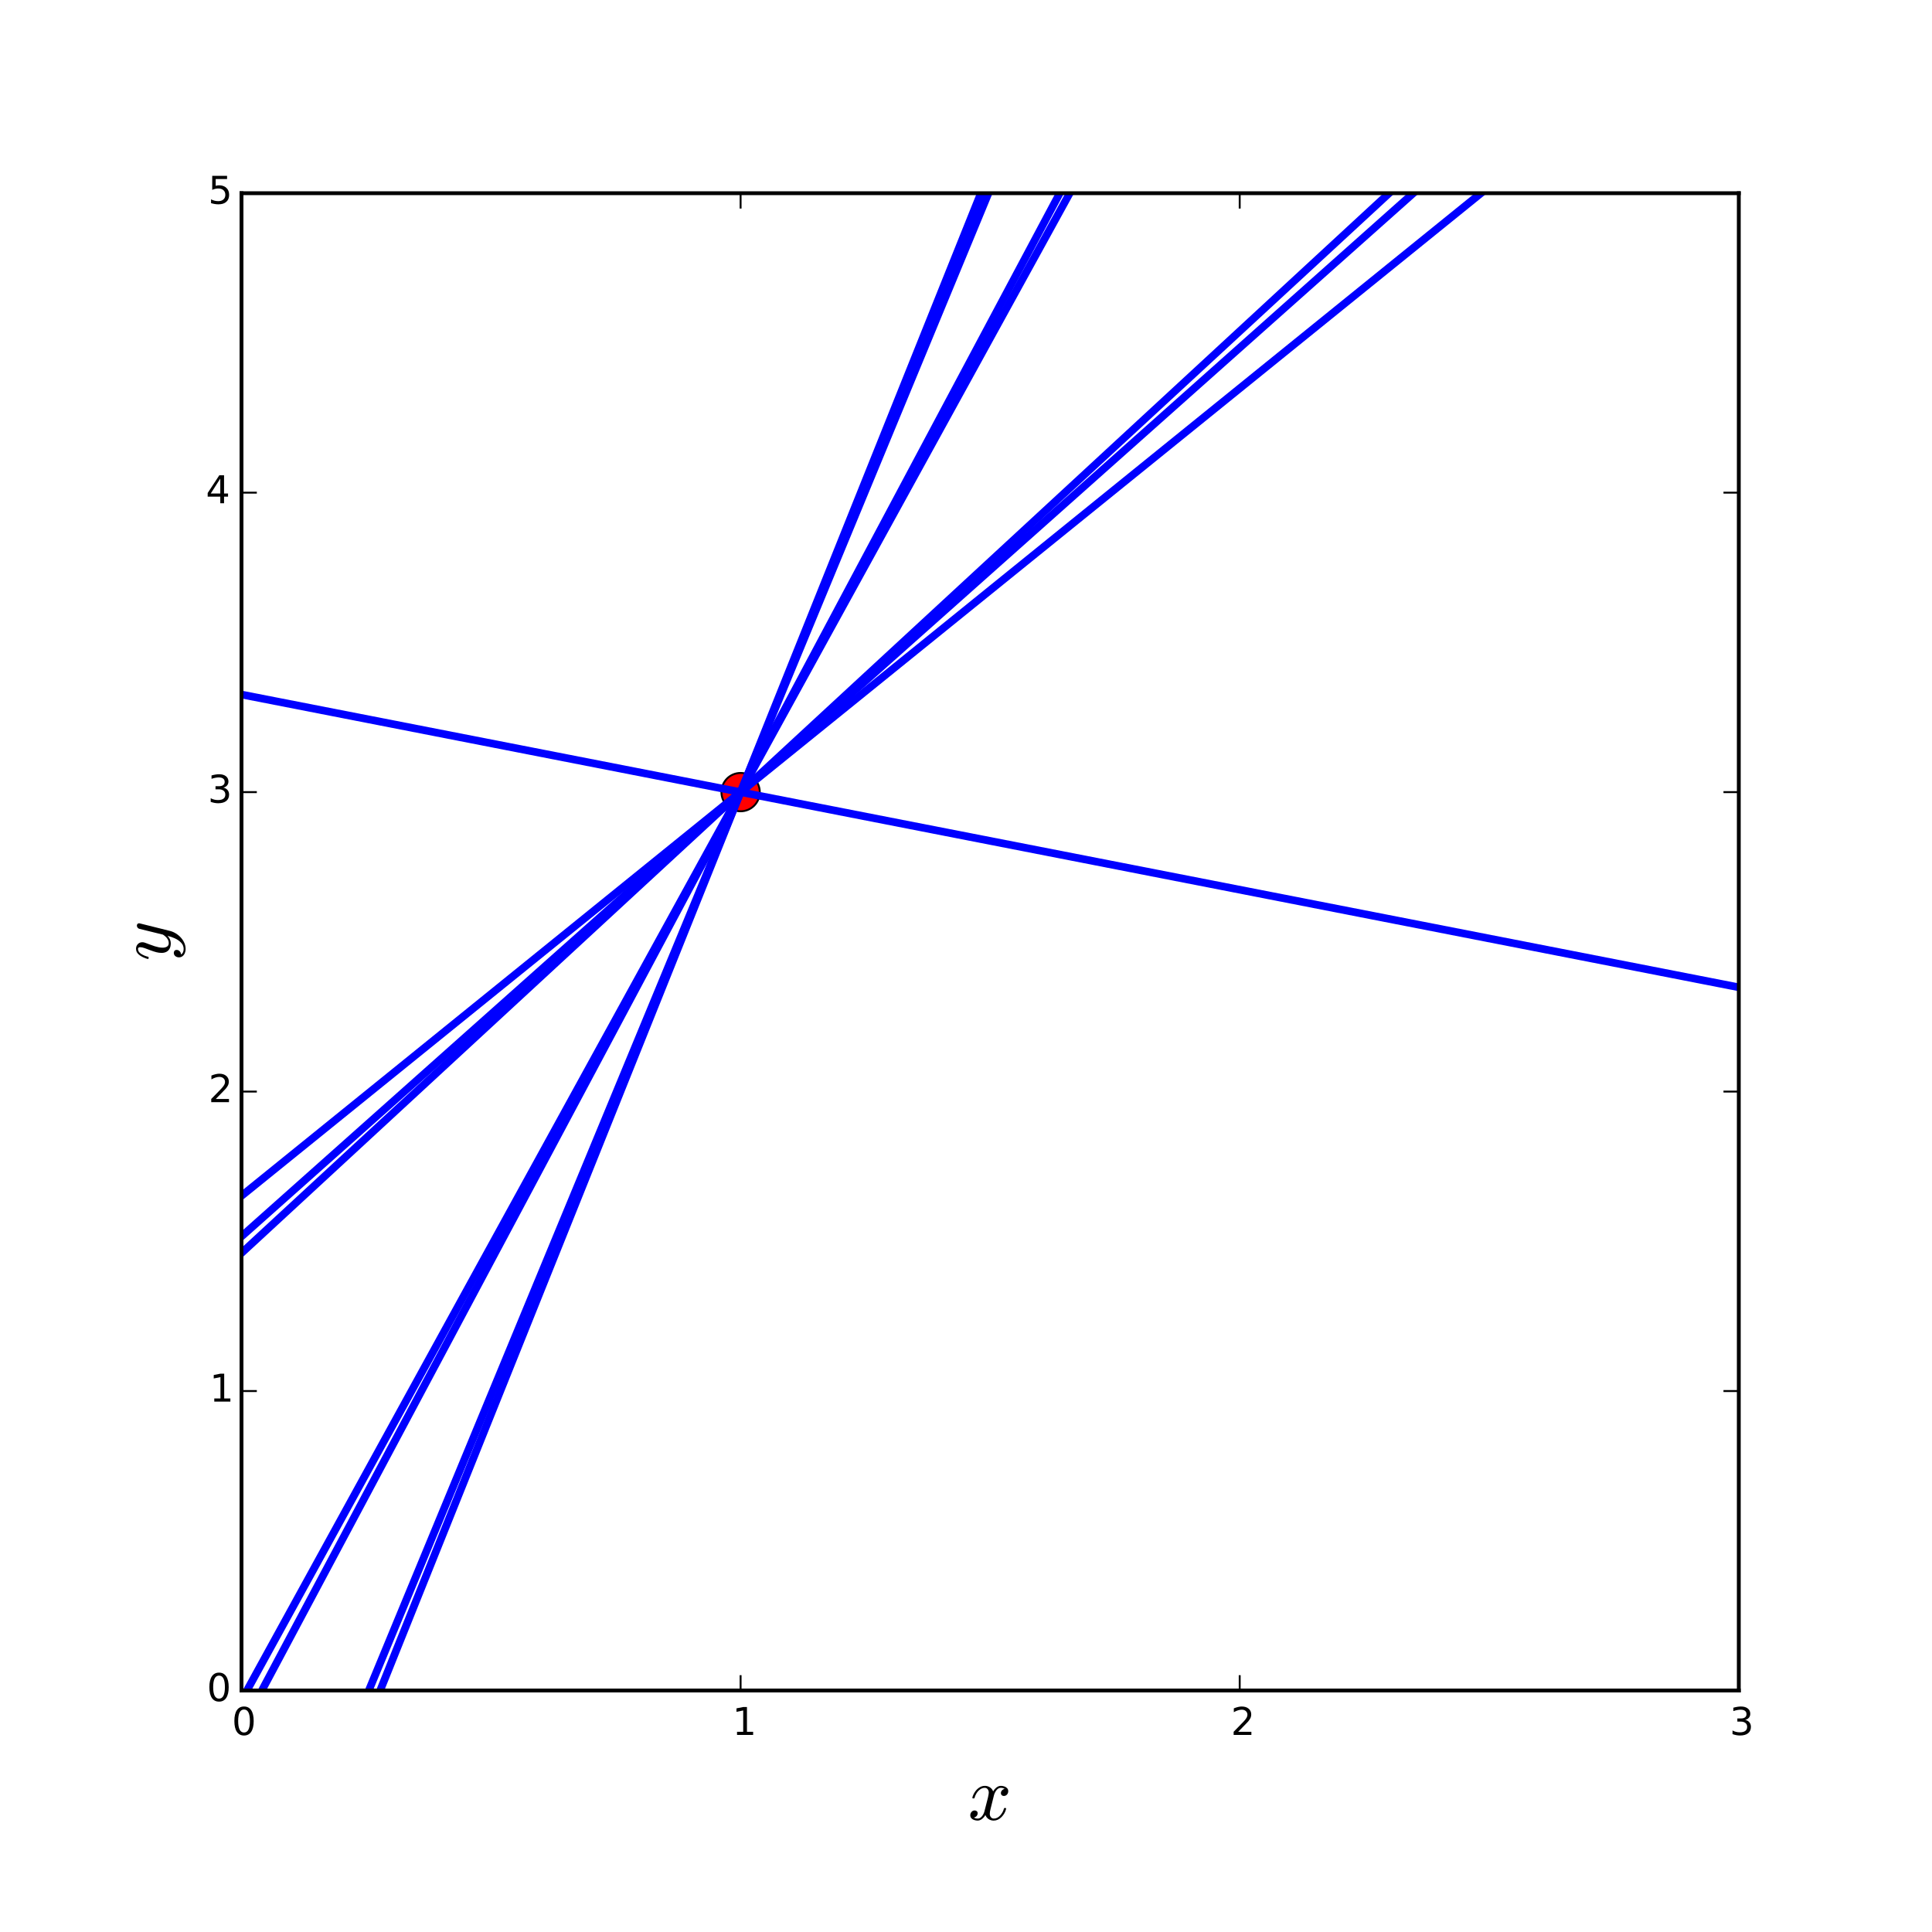
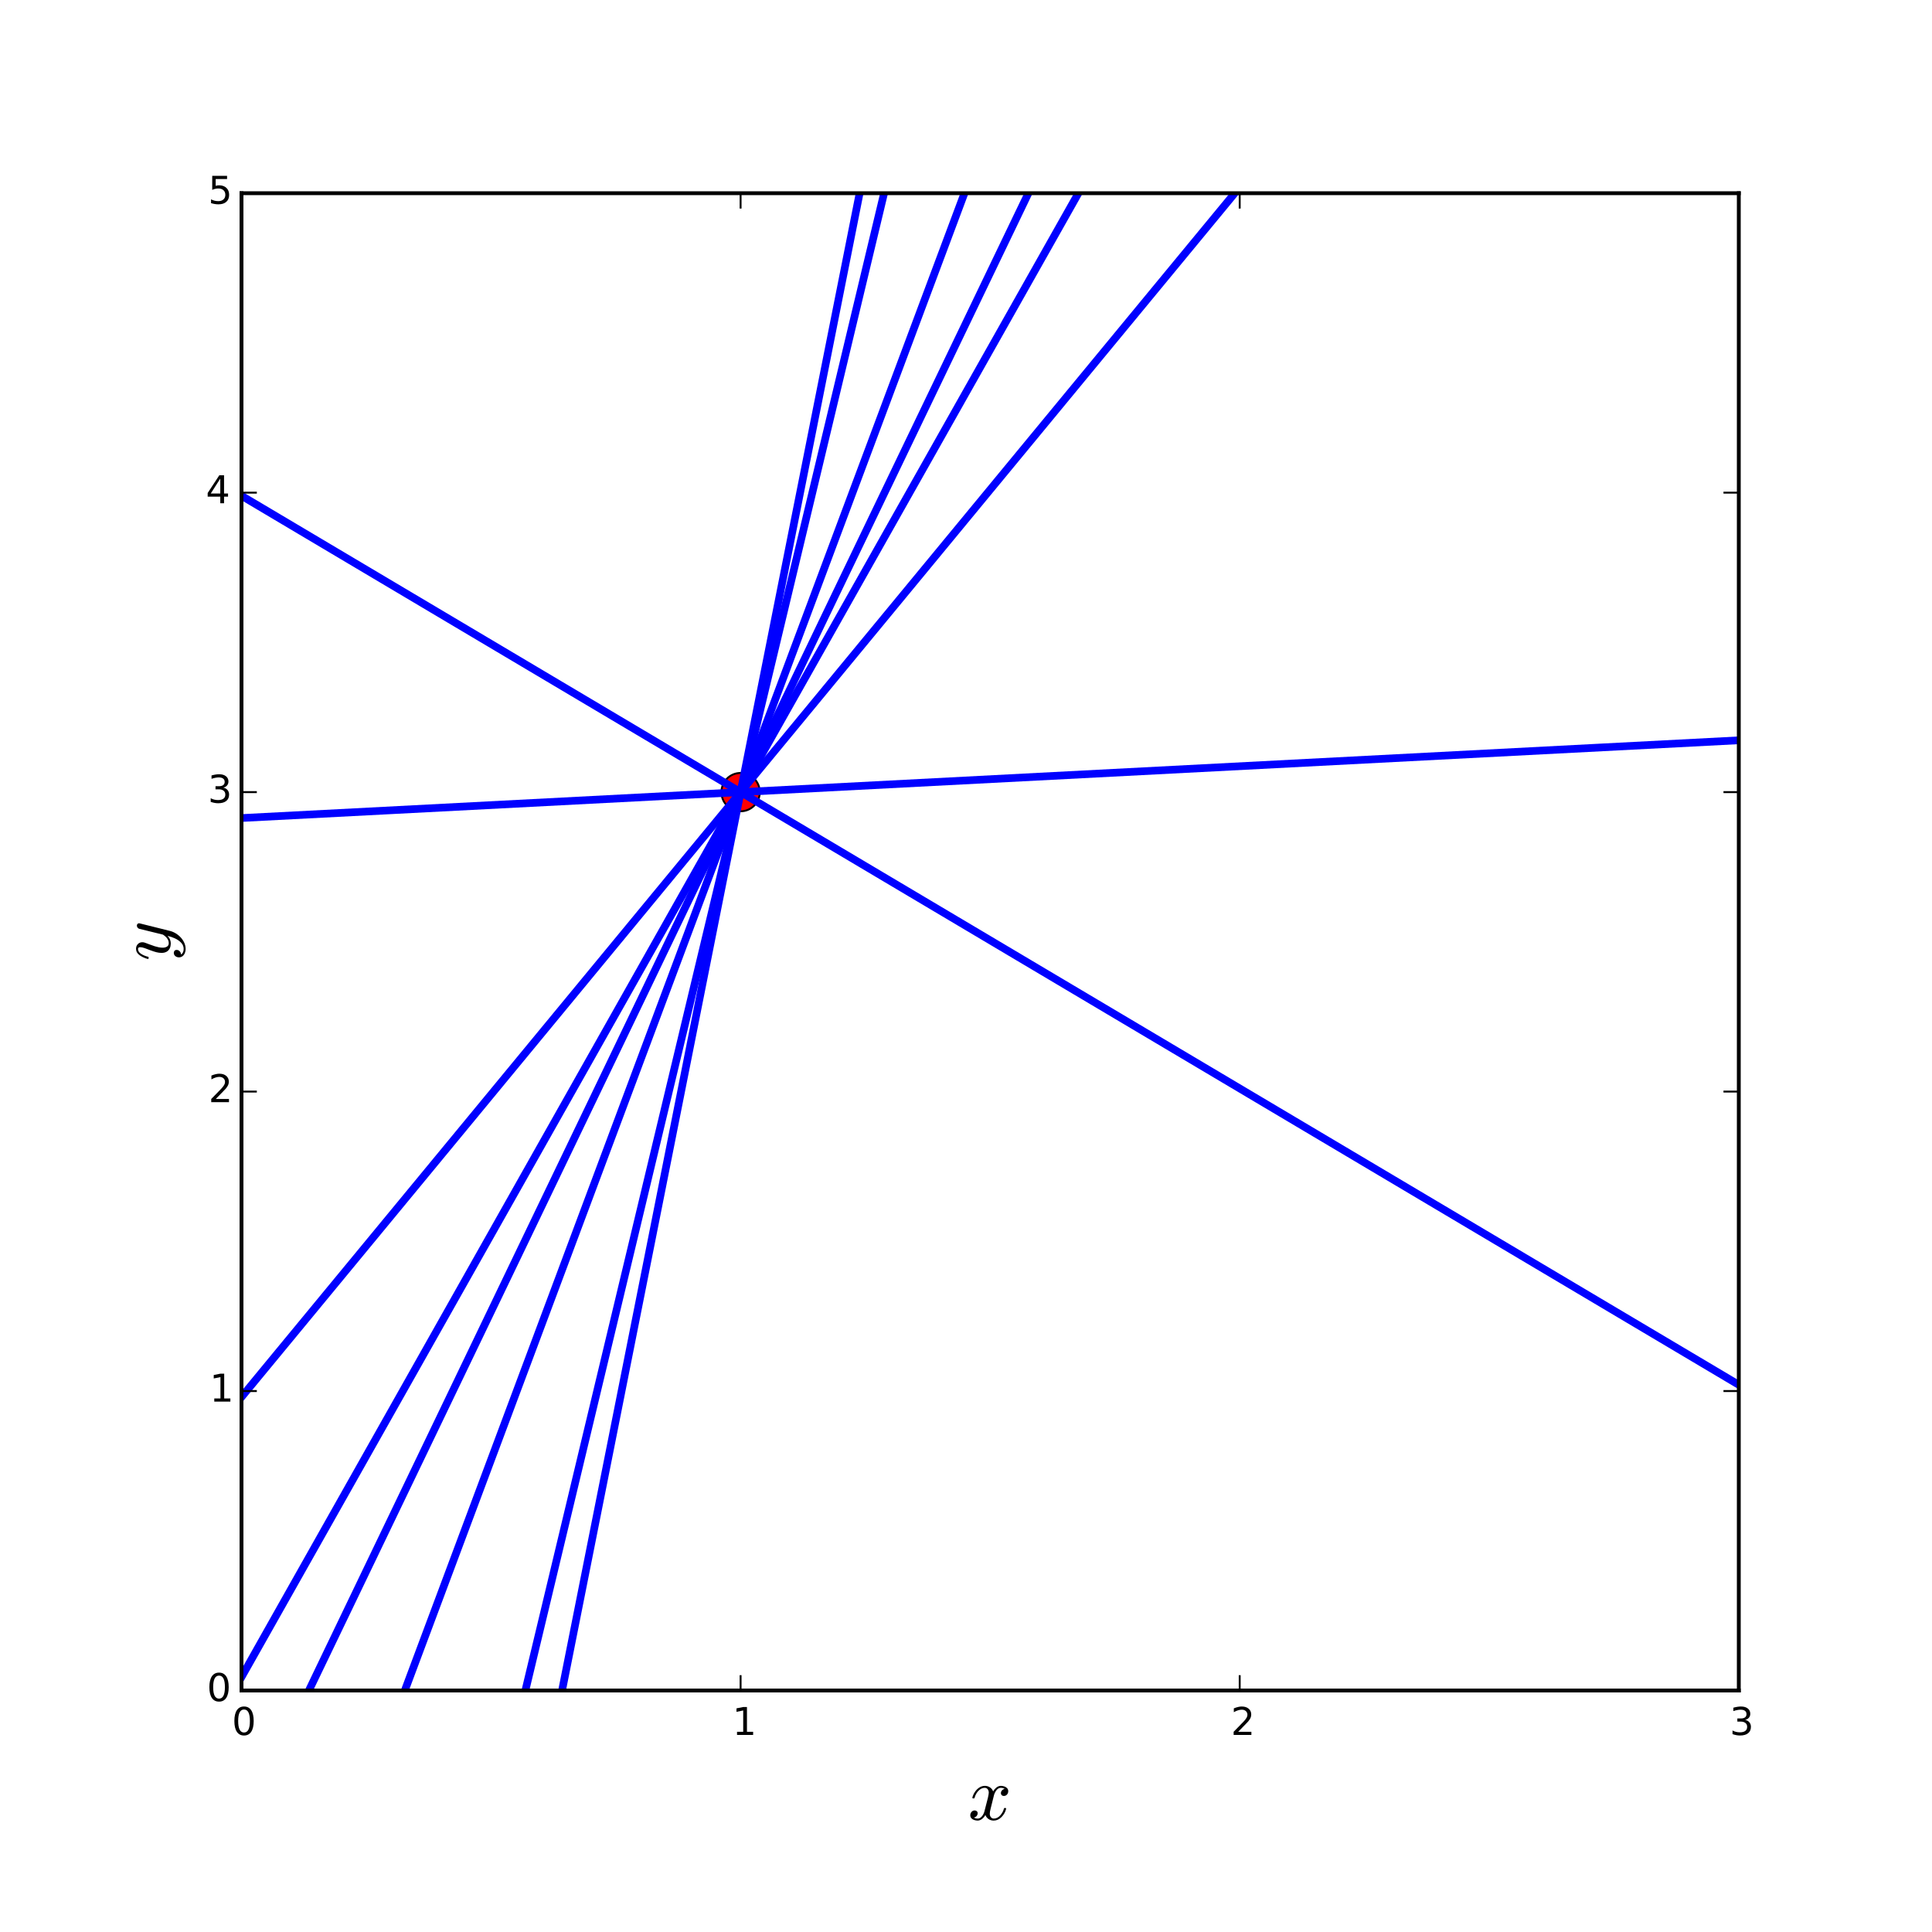
<svg xmlns="http://www.w3.org/2000/svg" xmlns:xlink="http://www.w3.org/1999/xlink" height="504pt" version="1.1" viewBox="0 0 504 504" width="504pt">
  <defs>
    <style type="text/css">
*{stroke-linecap:butt;stroke-linejoin:round;}
  </style>
  </defs>
  <g id="figure_1">
    <g id="patch_1">
      <path d=" M0 504 L504 504 L504 0 L0 0 z " style="fill:#ffffff;" />
    </g>
    <g id="axes_1">
      <g id="patch_2">
        <path d=" M63 441 L453.6 441 L453.6 50.4 L63 50.4 z " style="fill:#ffffff;" />
      </g>
      <g id="line2d_1">
        <defs>
          <path d=" M0 5 C1.326 5 2.598 4.473 3.536 3.536 C4.473 2.598 5 1.326 5 0 C5 -1.326 4.473 -2.598 3.536 -3.536 C2.598 -4.473 1.326 -5 0 -5 C-1.326 -5 -2.598 -4.473 -3.536 -3.536 C-4.473 -2.598 -5 -1.326 -5 0 C-5 1.326 -4.473 2.598 -3.536 3.536 C-2.598 4.473 -1.326 5 0 5 z " id="m8056b39326" style="stroke:#000000;stroke-width:0.5;" />
        </defs>
        <g clip-path="url(#p41d7ee9abc)">
          <use style="fill:#ff0000;stroke:#000000;stroke-width:0.5;" x="193.2" xlink:href="#m8056b39326" y="206.64" />
        </g>
      </g>
      <g id="line2d_2">
-         <path clip-path="url(#p41d7ee9abc)" d=" M63 443.589 L307.295 -1" style="fill:none;stroke:#0000ff;stroke-linecap:square;stroke-width:2;" />
+         <path clip-path="url(#p41d7ee9abc)" d=" M63 129.333 L453.6 361.254" style="fill:none;stroke:#0000ff;stroke-linecap:square;stroke-width:2;" />
      </g>
      <g id="line2d_3">
-         <path clip-path="url(#p41d7ee9abc)" d=" M63 181.181 L453.6 257.558" style="fill:none;stroke:#0000ff;stroke-linecap:square;stroke-width:2;" />
+         <path clip-path="url(#p41d7ee9abc)" d=" M63 554.976 M81.68 505 L270.811 -1" style="fill:none;stroke:#0000ff;stroke-linecap:square;stroke-width:2;" />
      </g>
      <g id="line2d_4">
-         <path clip-path="url(#p41d7ee9abc)" d=" M63 531.155 M73.494 505 L276.508 -1" style="fill:none;stroke:#0000ff;stroke-linecap:square;stroke-width:2;" />
+         <path clip-path="url(#p41d7ee9abc)" d=" M63 437.485 L310.312 -1" style="fill:none;stroke:#0000ff;stroke-linecap:square;stroke-width:2;" />
      </g>
      <g id="line2d_5">
-         <path clip-path="url(#p41d7ee9abc)" d=" M63 322.559 L426.422 -1" style="fill:none;stroke:#0000ff;stroke-linecap:square;stroke-width:2;" />
+         <path clip-path="url(#p41d7ee9abc)" d=" M63 213.4 L453.6 193.121" style="fill:none;stroke:#0000ff;stroke-linecap:square;stroke-width:2;" />
      </g>
      <g id="line2d_6">
-         <path clip-path="url(#p41d7ee9abc)" d=" M63 521.241 M69.721 505 L279.133 -1" style="fill:none;stroke:#0000ff;stroke-linecap:square;stroke-width:2;" />
+         <path clip-path="url(#p41d7ee9abc)" d=" M63 861.788 M133.906 505 L234.465 -1" style="fill:none;stroke:#0000ff;stroke-linecap:square;stroke-width:2;" />
      </g>
      <g id="line2d_7">
-         <path clip-path="url(#p41d7ee9abc)" d=" M63 450.966 L303.85 -1" style="fill:none;stroke:#0000ff;stroke-linecap:square;stroke-width:2;" />
+         <path clip-path="url(#p41d7ee9abc)" d=" M63 477.589 L292.978 -1" style="fill:none;stroke:#0000ff;stroke-linecap:square;stroke-width:2;" />
      </g>
      <g id="line2d_8">
-         <path clip-path="url(#p41d7ee9abc)" d=" M63 311.967 L449.873 -1" style="fill:none;stroke:#0000ff;stroke-linecap:square;stroke-width:2;" />
+         <path clip-path="url(#p41d7ee9abc)" d=" M63 750.136 M121.725 505 L242.942 -1" style="fill:none;stroke:#0000ff;stroke-linecap:square;stroke-width:2;" />
      </g>
      <g id="line2d_9">
-         <path clip-path="url(#p41d7ee9abc)" d=" M63 326.883 L418.034 -1" style="fill:none;stroke:#0000ff;stroke-linecap:square;stroke-width:2;" />
+         <path clip-path="url(#p41d7ee9abc)" d=" M63 364.449 L364.513 -1" style="fill:none;stroke:#0000ff;stroke-linecap:square;stroke-width:2;" />
      </g>
      <g id="patch_3">
+         <path d=" M63 441 L453.6 441" style="fill:none;stroke:#000000;stroke-linecap:square;stroke-linejoin:miter;" />
+       </g>
+       <g id="patch_4">
        <path d=" M63 441 L63 50.4" style="fill:none;stroke:#000000;stroke-linecap:square;stroke-linejoin:miter;" />
      </g>
-       <g id="patch_4">
+       <g id="patch_5">
        <path d=" M453.6 441 L453.6 50.4" style="fill:none;stroke:#000000;stroke-linecap:square;stroke-linejoin:miter;" />
-       </g>
-       <g id="patch_5">
-         <path d=" M63 441 L453.6 441" style="fill:none;stroke:#000000;stroke-linecap:square;stroke-linejoin:miter;" />
      </g>
      <g id="patch_6">
        <path d=" M63 50.4 L453.6 50.4" style="fill:none;stroke:#000000;stroke-linecap:square;stroke-linejoin:miter;" />
      </g>
      <g id="matplotlib.axis_1">
        <g id="xtick_1">
          <g id="line2d_10">
            <defs>
              <path d=" M0 0 L0 -4" id="mc7db9fdffb" style="stroke:#000000;stroke-width:0.5;" />
            </defs>
            <g>
              <use style="stroke:#000000;stroke-width:0.5;" x="63.0" xlink:href="#mc7db9fdffb" y="441.0" />
            </g>
          </g>
          <g id="line2d_11">
            <defs>
              <path d=" M0 0 L0 4" id="m5a7d422ac3" style="stroke:#000000;stroke-width:0.5;" />
            </defs>
            <g>
              <use style="stroke:#000000;stroke-width:0.5;" x="63.0" xlink:href="#m5a7d422ac3" y="50.4" />
            </g>
          </g>
          <g id="text_1">
            <defs>
              <path d=" M31.781 66.406 Q24.172 66.406 20.328 58.906 Q16.5 51.422 16.5 36.375 Q16.5 21.391 20.328 13.891 Q24.172 6.391 31.781 6.391 Q39.453 6.391 43.281 13.891 Q47.125 21.391 47.125 36.375 Q47.125 51.422 43.281 58.906 Q39.453 66.406 31.781 66.406 M31.781 74.219 Q44.047 74.219 50.516 64.516 Q56.984 54.828 56.984 36.375 Q56.984 17.969 50.516 8.266 Q44.047 -1.422 31.781 -1.422 Q19.531 -1.422 13.062 8.266 Q6.594 17.969 6.594 36.375 Q6.594 54.828 13.062 64.516 Q19.531 74.219 31.781 74.219" id="BitstreamVeraSans-Roman-30" />
            </defs>
            <g transform="translate(60.48047 452.5984)scale(0.1 -0.1)">
              <use xlink:href="#BitstreamVeraSans-Roman-30" />
            </g>
          </g>
        </g>
        <g id="xtick_2">
          <g id="line2d_12">
            <g>
              <use style="stroke:#000000;stroke-width:0.5;" x="193.2" xlink:href="#mc7db9fdffb" y="441.0" />
            </g>
          </g>
          <g id="line2d_13">
            <g>
              <use style="stroke:#000000;stroke-width:0.5;" x="193.2" xlink:href="#m5a7d422ac3" y="50.4" />
            </g>
          </g>
          <g id="text_2">
            <defs>
              <path d=" M12.406 8.297 L28.516 8.297 L28.516 63.922 L10.984 60.406 L10.984 69.391 L28.422 72.906 L38.281 72.906 L38.281 8.297 L54.391 8.297 L54.391 0 L12.406 0 z " id="BitstreamVeraSans-Roman-31" />
            </defs>
            <g transform="translate(191.0297 452.5984)scale(0.1 -0.1)">
              <use xlink:href="#BitstreamVeraSans-Roman-31" />
            </g>
          </g>
        </g>
        <g id="xtick_3">
          <g id="line2d_14">
            <g>
              <use style="stroke:#000000;stroke-width:0.5;" x="323.4" xlink:href="#mc7db9fdffb" y="441.0" />
            </g>
          </g>
          <g id="line2d_15">
            <g>
              <use style="stroke:#000000;stroke-width:0.5;" x="323.4" xlink:href="#m5a7d422ac3" y="50.4" />
            </g>
          </g>
          <g id="text_3">
            <defs>
              <path d=" M19.188 8.297 L53.609 8.297 L53.609 0 L7.328 0 L7.328 8.297 Q12.938 14.109 22.625 23.891 Q32.328 33.688 34.812 36.531 Q39.547 41.844 41.422 45.531 Q43.312 49.219 43.312 52.781 Q43.312 58.594 39.234 62.25 Q35.156 65.922 28.609 65.922 Q23.969 65.922 18.812 64.312 Q13.672 62.703 7.812 59.422 L7.812 69.391 Q13.766 71.781 18.938 73 Q24.125 74.219 28.422 74.219 Q39.75 74.219 46.484 68.547 Q53.219 62.891 53.219 53.422 Q53.219 48.922 51.531 44.891 Q49.859 40.875 45.406 35.406 Q44.188 33.984 37.641 27.219 Q31.109 20.453 19.188 8.297" id="BitstreamVeraSans-Roman-32" />
            </defs>
            <g transform="translate(321.0859 452.5984)scale(0.1 -0.1)">
              <use xlink:href="#BitstreamVeraSans-Roman-32" />
            </g>
          </g>
        </g>
        <g id="xtick_4">
          <g id="line2d_16">
            <g>
              <use style="stroke:#000000;stroke-width:0.5;" x="453.6" xlink:href="#mc7db9fdffb" y="441.0" />
            </g>
          </g>
          <g id="line2d_17">
            <g>
              <use style="stroke:#000000;stroke-width:0.5;" x="453.6" xlink:href="#m5a7d422ac3" y="50.4" />
            </g>
          </g>
          <g id="text_4">
            <defs>
              <path d=" M40.578 39.312 Q47.656 37.797 51.625 33 Q55.609 28.219 55.609 21.188 Q55.609 10.406 48.188 4.484 Q40.766 -1.422 27.094 -1.422 Q22.516 -1.422 17.656 -0.516 Q12.797 0.391 7.625 2.203 L7.625 11.719 Q11.719 9.328 16.594 8.109 Q21.484 6.891 26.812 6.891 Q36.078 6.891 40.938 10.547 Q45.797 14.203 45.797 21.188 Q45.797 27.641 41.281 31.266 Q36.766 34.906 28.719 34.906 L20.219 34.906 L20.219 43.016 L29.109 43.016 Q36.375 43.016 40.234 45.922 Q44.094 48.828 44.094 54.297 Q44.094 59.906 40.109 62.906 Q36.141 65.922 28.719 65.922 Q24.656 65.922 20.016 65.031 Q15.375 64.156 9.812 62.312 L9.812 71.094 Q15.438 72.656 20.344 73.438 Q25.25 74.219 29.594 74.219 Q40.828 74.219 47.359 69.109 Q53.906 64.016 53.906 55.328 Q53.906 49.266 50.438 45.094 Q46.969 40.922 40.578 39.312" id="BitstreamVeraSans-Roman-33" />
            </defs>
            <g transform="translate(451.2008 452.5984)scale(0.1 -0.1)">
              <use xlink:href="#BitstreamVeraSans-Roman-33" />
            </g>
          </g>
        </g>
        <g id="text_5">
          <defs>
            <path d=" M7.812 2.875 Q9.578 1.516 12.797 1.516 Q15.922 1.516 18.312 4.516 Q20.703 7.516 21.578 11.078 L26.125 28.812 Q27.203 33.641 27.203 35.406 Q27.203 37.891 25.812 39.75 Q24.422 41.609 21.922 41.609 Q18.75 41.609 15.969 39.625 Q13.188 37.641 11.281 34.594 Q9.375 31.547 8.594 28.422 Q8.406 27.781 7.812 27.781 L6.594 27.781 Q5.812 27.781 5.812 28.719 L5.812 29 Q6.781 32.719 9.125 36.25 Q11.469 39.797 14.859 41.984 Q18.266 44.188 22.125 44.188 Q25.781 44.188 28.734 42.234 Q31.688 40.281 32.906 36.922 Q34.625 39.984 37.281 42.078 Q39.938 44.188 43.109 44.188 Q45.266 44.188 47.5 43.422 Q49.75 42.672 51.172 41.109 Q52.594 39.547 52.594 37.203 Q52.594 34.672 50.953 32.828 Q49.312 31 46.781 31 Q45.172 31 44.094 32.031 Q43.016 33.062 43.016 34.625 Q43.016 36.719 44.453 38.297 Q45.906 39.891 47.906 40.188 Q46.094 41.609 42.922 41.609 Q39.703 41.609 37.328 38.625 Q34.969 35.641 33.984 31.984 L29.594 14.312 Q28.516 10.297 28.516 7.719 Q28.516 5.172 29.953 3.344 Q31.391 1.516 33.797 1.516 Q38.484 1.516 42.156 5.641 Q45.844 9.766 47.016 14.703 Q47.219 15.281 47.797 15.281 L49.031 15.281 Q49.422 15.281 49.656 15.016 Q49.906 14.75 49.906 14.406 Q49.906 14.312 49.812 14.109 Q48.391 8.156 43.844 3.516 Q39.312 -1.125 33.594 -1.125 Q29.938 -1.125 26.984 0.844 Q24.031 2.828 22.797 6.203 Q21.234 3.266 18.469 1.062 Q15.719 -1.125 12.594 -1.125 Q10.453 -1.125 8.172 -0.359 Q5.906 0.391 4.484 1.953 Q3.078 3.516 3.078 5.906 Q3.078 8.25 4.703 10.172 Q6.344 12.109 8.797 12.109 Q10.453 12.109 11.578 11.109 Q12.703 10.109 12.703 8.5 Q12.703 6.391 11.297 4.828 Q9.906 3.266 7.812 2.875" id="Cmmi10-78" />
          </defs>
          <g transform="translate(252.5 474.875)scale(0.2 -0.2)">
            <use transform="translate(0.0 0.8125)" xlink:href="#Cmmi10-78" />
          </g>
        </g>
      </g>
      <g id="matplotlib.axis_2">
        <g id="ytick_1">
          <g id="line2d_18">
            <defs>
              <path d=" M0 0 L4 0" id="md7965d1ba0" style="stroke:#000000;stroke-width:0.5;" />
            </defs>
            <g>
              <use style="stroke:#000000;stroke-width:0.5;" x="63.0" xlink:href="#md7965d1ba0" y="441.0" />
            </g>
          </g>
          <g id="line2d_19">
            <defs>
              <path d=" M0 0 L-4 0" id="md9a1c1a7cd" style="stroke:#000000;stroke-width:0.5;" />
            </defs>
            <g>
              <use style="stroke:#000000;stroke-width:0.5;" x="453.6" xlink:href="#md9a1c1a7cd" y="441.0" />
            </g>
          </g>
          <g id="text_6">
            <g transform="translate(53.96094 443.7594)scale(0.1 -0.1)">
              <use xlink:href="#BitstreamVeraSans-Roman-30" />
            </g>
          </g>
        </g>
        <g id="ytick_2">
          <g id="line2d_20">
            <g>
              <use style="stroke:#000000;stroke-width:0.5;" x="63.0" xlink:href="#md7965d1ba0" y="362.88" />
            </g>
          </g>
          <g id="line2d_21">
            <g>
              <use style="stroke:#000000;stroke-width:0.5;" x="453.6" xlink:href="#md9a1c1a7cd" y="362.88" />
            </g>
          </g>
          <g id="text_7">
            <g transform="translate(54.65937 365.6394)scale(0.1 -0.1)">
              <use xlink:href="#BitstreamVeraSans-Roman-31" />
            </g>
          </g>
        </g>
        <g id="ytick_3">
          <g id="line2d_22">
            <g>
              <use style="stroke:#000000;stroke-width:0.5;" x="63.0" xlink:href="#md7965d1ba0" y="284.76" />
            </g>
          </g>
          <g id="line2d_23">
            <g>
              <use style="stroke:#000000;stroke-width:0.5;" x="453.6" xlink:href="#md9a1c1a7cd" y="284.76" />
            </g>
          </g>
          <g id="text_8">
            <g transform="translate(54.37188 287.5194)scale(0.1 -0.1)">
              <use xlink:href="#BitstreamVeraSans-Roman-32" />
            </g>
          </g>
        </g>
        <g id="ytick_4">
          <g id="line2d_24">
            <g>
              <use style="stroke:#000000;stroke-width:0.5;" x="63.0" xlink:href="#md7965d1ba0" y="206.64" />
            </g>
          </g>
          <g id="line2d_25">
            <g>
              <use style="stroke:#000000;stroke-width:0.5;" x="453.6" xlink:href="#md9a1c1a7cd" y="206.64" />
            </g>
          </g>
          <g id="text_9">
            <g transform="translate(54.20156 209.3994)scale(0.1 -0.1)">
              <use xlink:href="#BitstreamVeraSans-Roman-33" />
            </g>
          </g>
        </g>
        <g id="ytick_5">
          <g id="line2d_26">
            <g>
              <use style="stroke:#000000;stroke-width:0.5;" x="63.0" xlink:href="#md7965d1ba0" y="128.52" />
            </g>
          </g>
          <g id="line2d_27">
            <g>
              <use style="stroke:#000000;stroke-width:0.5;" x="453.6" xlink:href="#md9a1c1a7cd" y="128.52" />
            </g>
          </g>
          <g id="text_10">
            <defs>
              <path d=" M37.797 64.312 L12.891 25.391 L37.797 25.391 z  M35.203 72.906 L47.609 72.906 L47.609 25.391 L58.016 25.391 L58.016 17.188 L47.609 17.188 L47.609 0 L37.797 0 L37.797 17.188 L4.891 17.188 L4.891 26.703 z " id="BitstreamVeraSans-Roman-34" />
            </defs>
            <g transform="translate(53.6875 131.2794)scale(0.1 -0.1)">
              <use xlink:href="#BitstreamVeraSans-Roman-34" />
            </g>
          </g>
        </g>
        <g id="ytick_6">
          <g id="line2d_28">
            <g>
              <use style="stroke:#000000;stroke-width:0.5;" x="63.0" xlink:href="#md7965d1ba0" y="50.4" />
            </g>
          </g>
          <g id="line2d_29">
            <g>
              <use style="stroke:#000000;stroke-width:0.5;" x="453.6" xlink:href="#md9a1c1a7cd" y="50.4" />
            </g>
          </g>
          <g id="text_11">
            <defs>
              <path d=" M10.797 72.906 L49.516 72.906 L49.516 64.594 L19.828 64.594 L19.828 46.734 Q21.969 47.469 24.109 47.828 Q26.266 48.188 28.422 48.188 Q40.625 48.188 47.75 41.5 Q54.891 34.812 54.891 23.391 Q54.891 11.625 47.562 5.094 Q40.234 -1.422 26.906 -1.422 Q22.312 -1.422 17.547 -0.641 Q12.797 0.141 7.719 1.703 L7.719 11.625 Q12.109 9.234 16.797 8.062 Q21.484 6.891 26.703 6.891 Q35.156 6.891 40.078 11.328 Q45.016 15.766 45.016 23.391 Q45.016 31 40.078 35.438 Q35.156 39.891 26.703 39.891 Q22.75 39.891 18.812 39.016 Q14.891 38.141 10.797 36.281 z " id="BitstreamVeraSans-Roman-35" />
            </defs>
            <g transform="translate(54.28281 53.15937)scale(0.1 -0.1)">
              <use xlink:href="#BitstreamVeraSans-Roman-35" />
            </g>
          </g>
        </g>
        <g id="text_12">
          <defs>
            <path d=" M8.406 -14.312 Q10.5 -17.922 15.719 -17.922 Q20.453 -17.922 23.922 -14.594 Q27.391 -11.281 29.516 -6.562 Q31.641 -1.859 32.812 3.078 Q28.375 -1.125 23.188 -1.125 Q19.234 -1.125 16.453 0.234 Q13.672 1.609 12.125 4.312 Q10.594 7.031 10.594 10.891 Q10.594 14.156 11.469 17.594 Q12.359 21.047 13.938 25.266 Q15.531 29.5 16.703 32.625 Q18.016 36.281 18.016 38.625 Q18.016 41.609 15.828 41.609 Q11.859 41.609 9.297 37.531 Q6.734 33.453 5.516 28.422 Q5.328 27.781 4.688 27.781 L3.516 27.781 Q2.688 27.781 2.688 28.719 L2.688 29 Q4.297 34.969 7.609 39.578 Q10.938 44.188 16.016 44.188 Q19.578 44.188 22.047 41.844 Q24.516 39.5 24.516 35.891 Q24.516 34.031 23.688 31.984 Q23.25 30.766 21.688 26.656 Q20.125 22.562 19.281 19.875 Q18.453 17.188 17.922 14.594 Q17.391 12.016 17.391 9.422 Q17.391 6.109 18.797 3.812 Q20.219 1.516 23.297 1.516 Q29.5 1.516 34.422 9.078 L42 39.891 Q42.328 41.219 43.547 42.156 Q44.781 43.109 46.188 43.109 Q47.406 43.109 48.312 42.328 Q49.219 41.547 49.219 40.281 Q49.219 39.703 49.125 39.5 L39.203 -0.297 Q37.891 -5.422 34.375 -10.109 Q30.859 -14.797 25.906 -17.656 Q20.953 -20.516 15.578 -20.516 Q12.984 -20.516 10.438 -19.5 Q7.906 -18.5 6.344 -16.5 Q4.781 -14.5 4.781 -11.812 Q4.781 -9.078 6.391 -7.078 Q8.016 -5.078 10.688 -5.078 Q12.312 -5.078 13.406 -6.078 Q14.5 -7.078 14.5 -8.688 Q14.5 -10.984 12.781 -12.688 Q11.078 -14.406 8.797 -14.406 Q8.688 -14.359 8.594 -14.328 Q8.5 -14.312 8.406 -14.312" id="Cmmi10-79" />
          </defs>
          <g transform="translate(44.4875 250.7)rotate(-90.0)scale(0.2 -0.2)">
            <use transform="translate(0.0 0.8125)" xlink:href="#Cmmi10-79" />
          </g>
        </g>
      </g>
    </g>
  </g>
  <defs>
    <clipPath id="p41d7ee9abc">
      <rect height="390.6" width="390.6" x="63.0" y="50.4" />
    </clipPath>
  </defs>
</svg>
